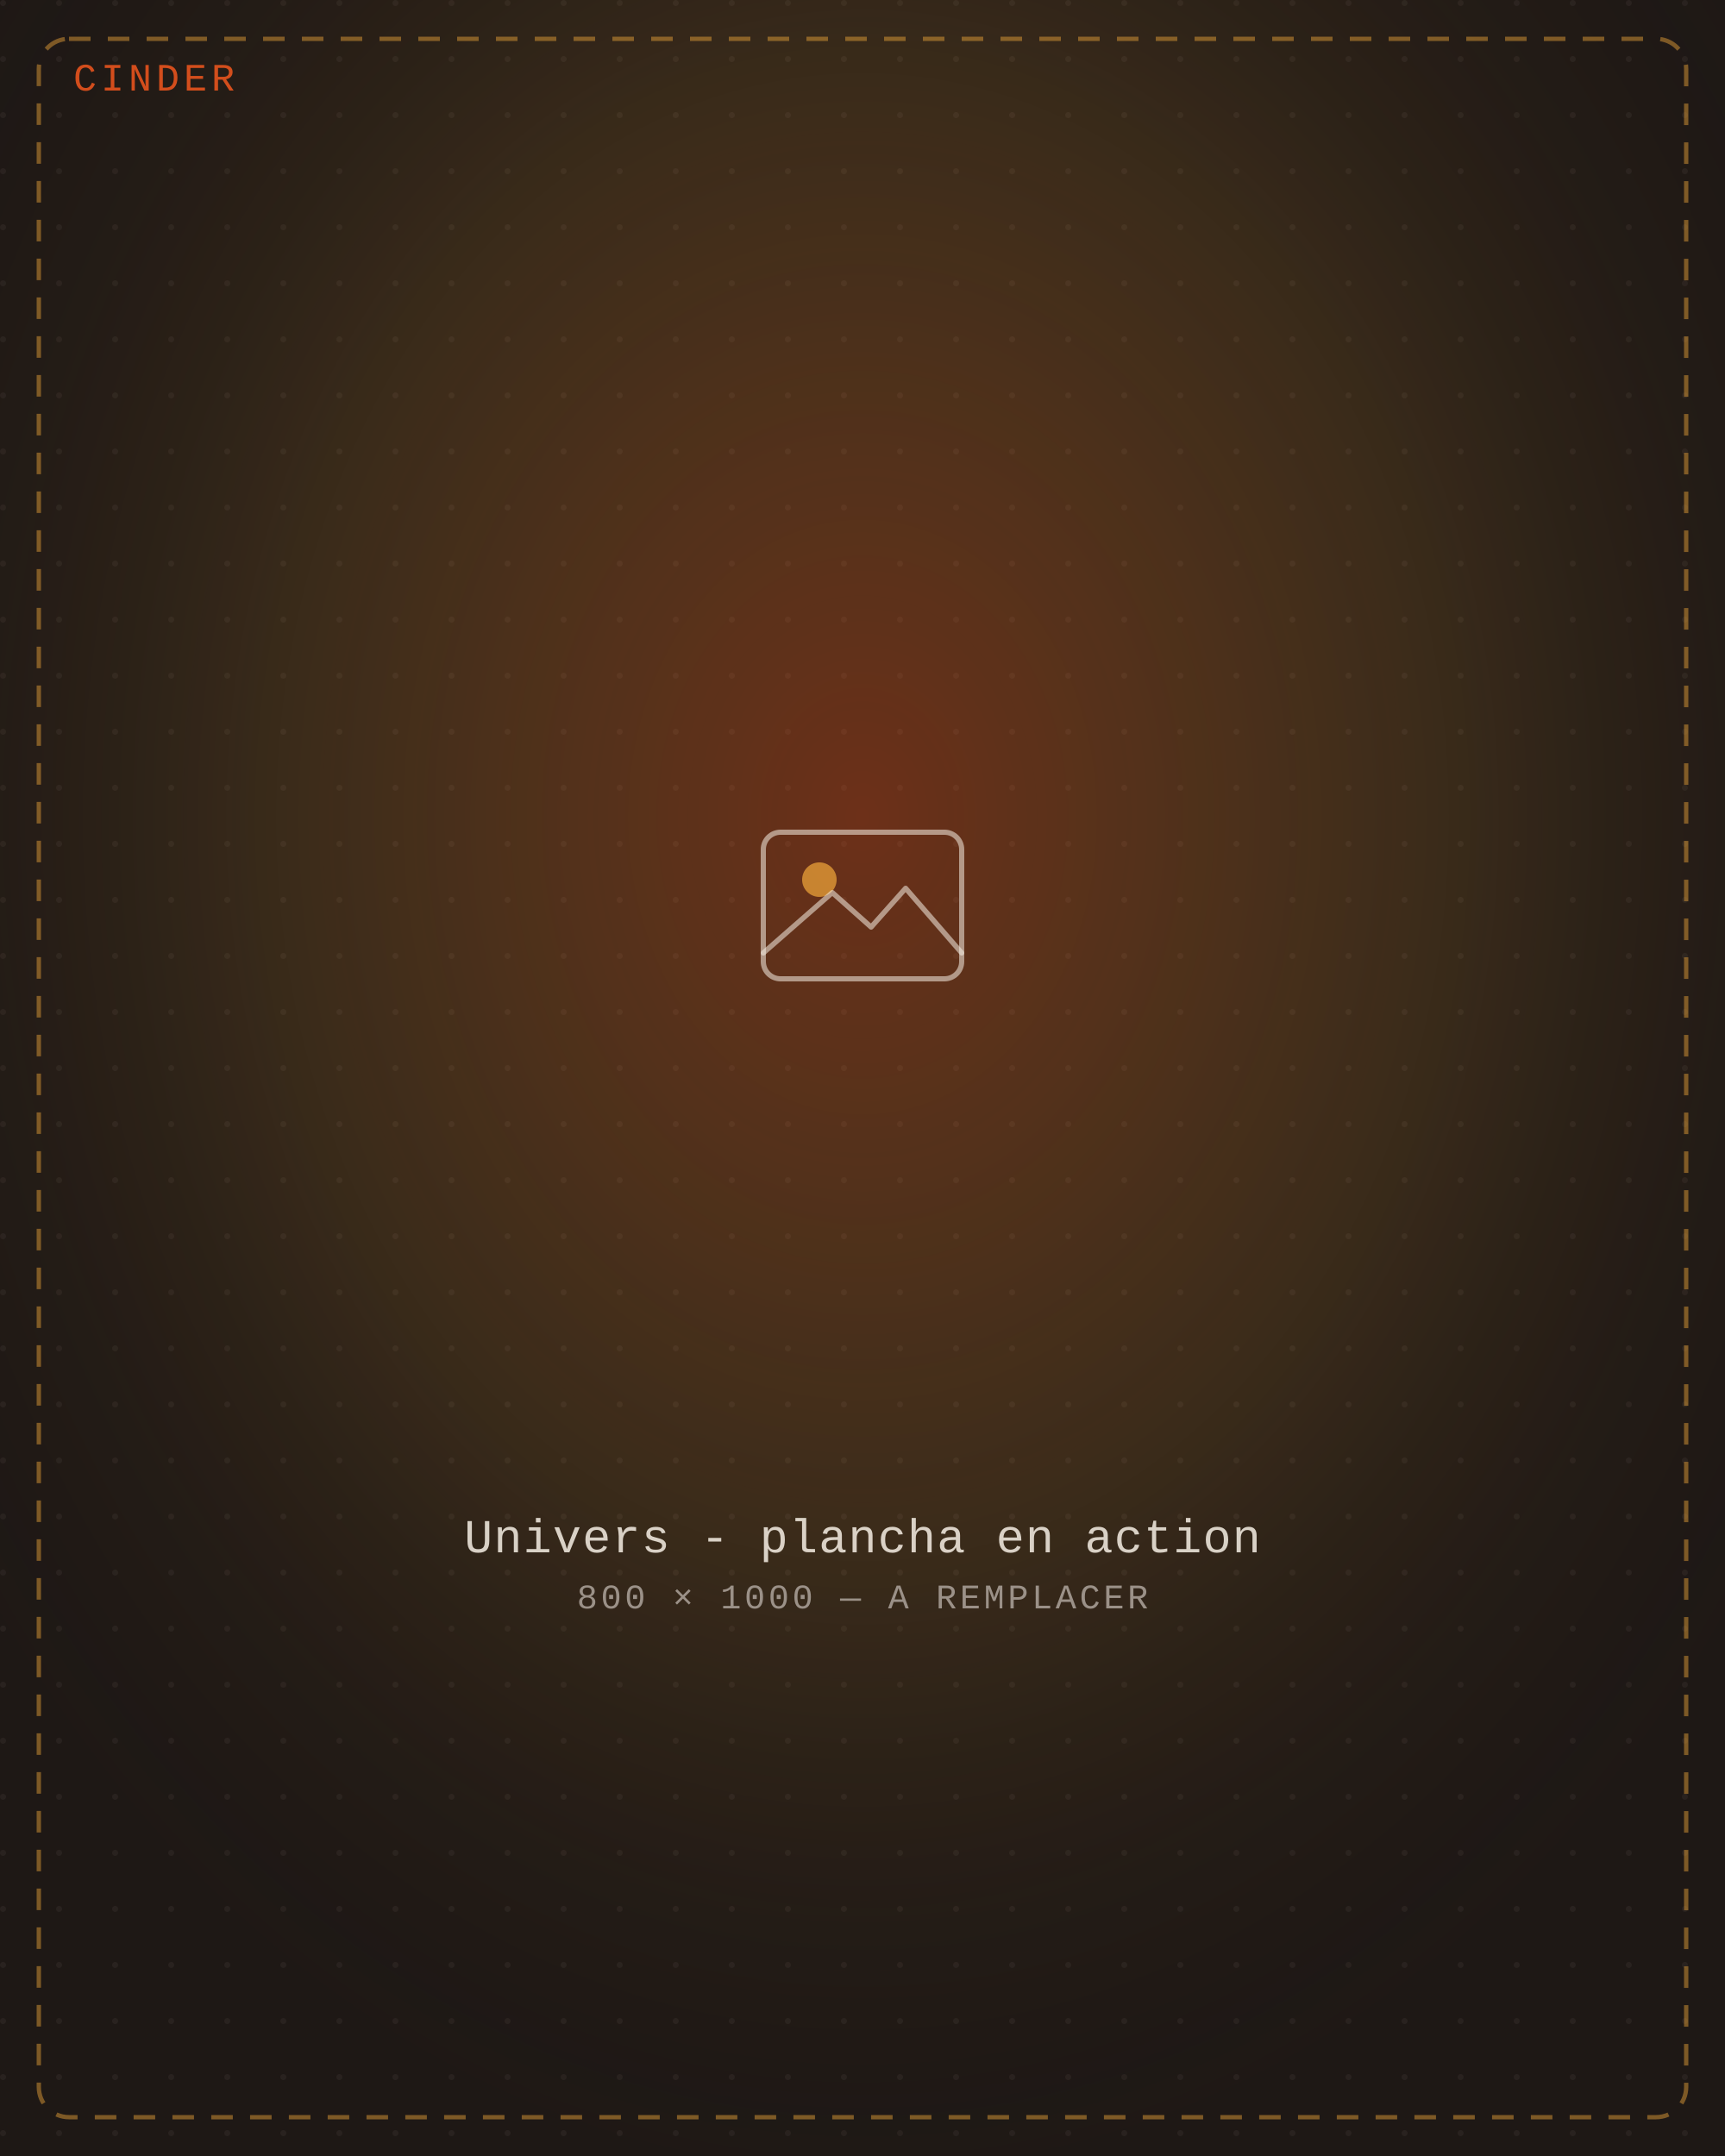
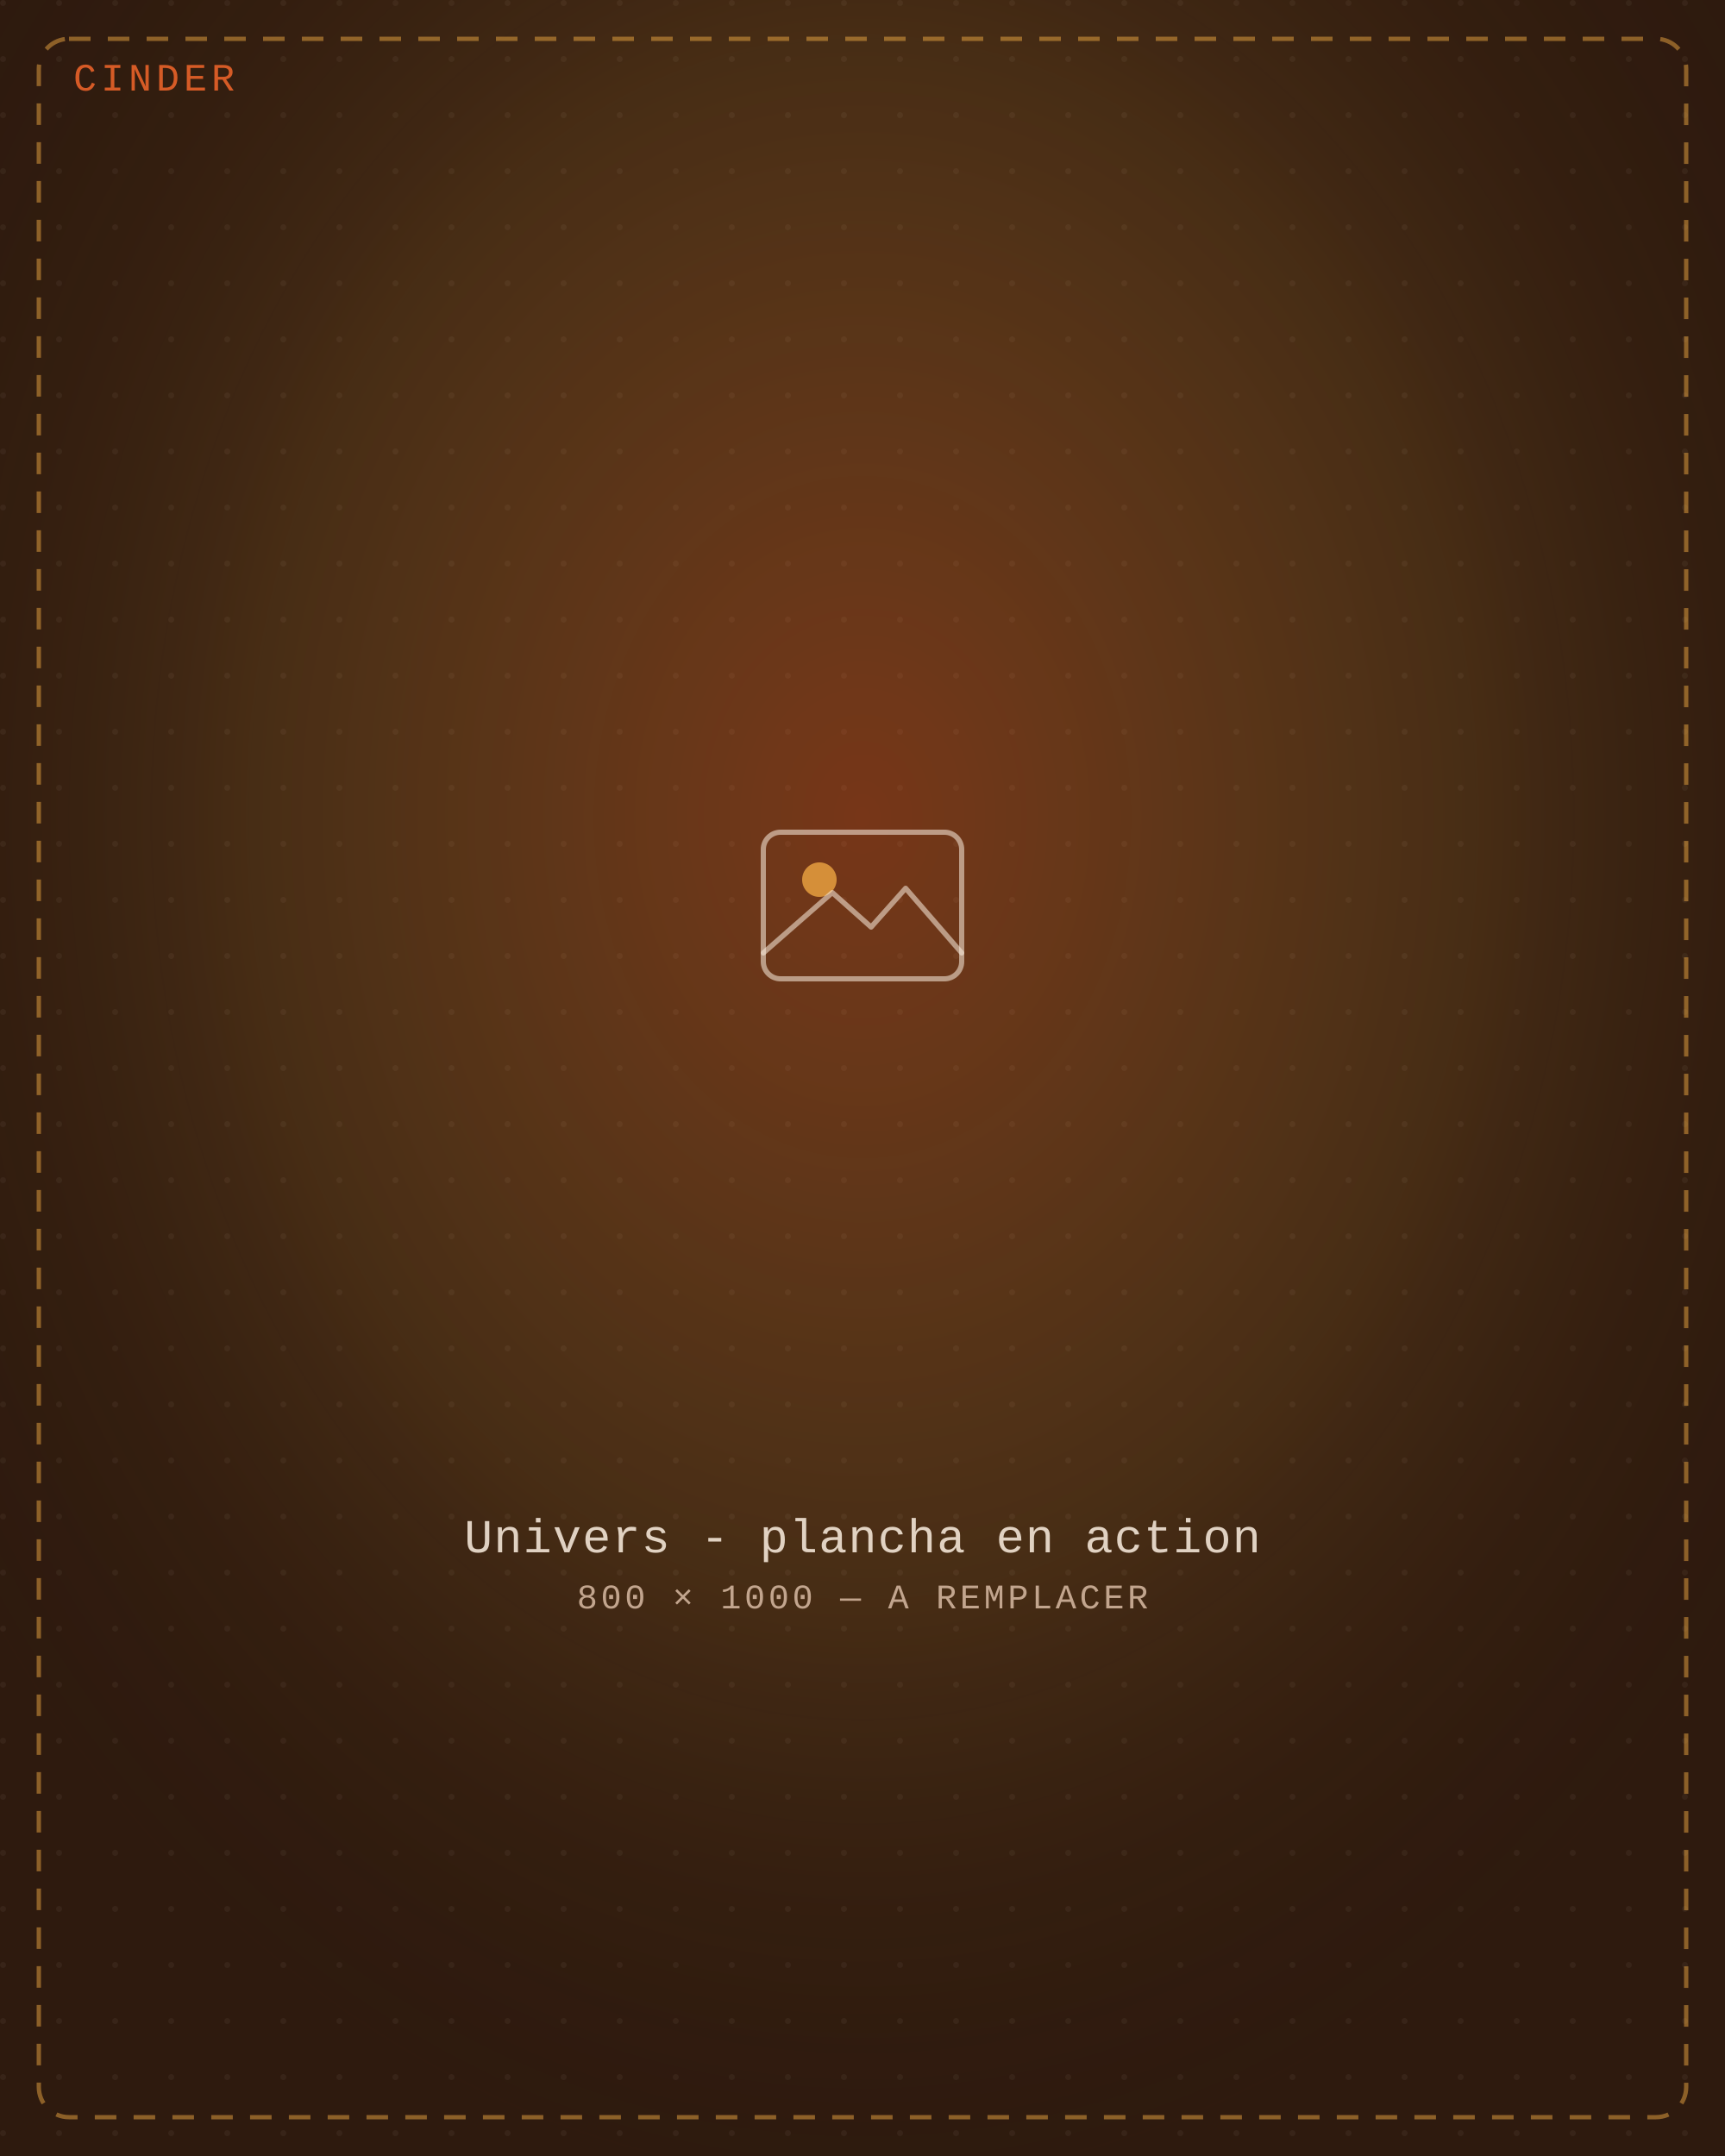
<svg xmlns="http://www.w3.org/2000/svg" width="800" height="1000" viewBox="0 0 800 1000" role="img" aria-label="Placeholder : Univers - plancha en action">
  <defs>
    <radialGradient id="glow-storyplancha" cx="50%" cy="38%" r="65%">
-       <stop offset="0%" stop-color="#ff5a1f" stop-opacity="0.35" />
-       <stop offset="55%" stop-color="#f2a93b" stop-opacity="0.12" />
-       <stop offset="100%" stop-color="#171310" stop-opacity="0" />
+       <stop offset="0%" stop-color="#ff6a2c" stop-opacity="0.35" />
+       <stop offset="55%" stop-color="#ffb648" stop-opacity="0.12" />
+       <stop offset="100%" stop-color="#241408" stop-opacity="0" />
    </radialGradient>
    <pattern id="dots-storyplancha" width="26" height="26" patternUnits="userSpaceOnUse">
-       <circle cx="1.4" cy="1.4" r="1.4" fill="#f6efe4" fill-opacity="0.05" />
+       <circle cx="1.4" cy="1.4" r="1.4" fill="#fbeee0" fill-opacity="0.05" />
    </pattern>
  </defs>
-   <rect width="800" height="1000" fill="#1e1815" />
+   <rect width="800" height="1000" fill="#2e1a0e" />
  <rect width="800" height="1000" fill="url(#dots-storyplancha)" />
  <rect width="800" height="1000" fill="url(#glow-storyplancha)" />
-   <rect x="18" y="18" width="764" height="964" fill="none" stroke="#f2a93b" stroke-opacity="0.45" stroke-width="2" stroke-dasharray="10 8" rx="14" />
-   <g transform="translate(400, 420)" stroke="#f6efe4" stroke-opacity="0.55" stroke-width="2.4" fill="none" stroke-linecap="round" stroke-linejoin="round">
+   <rect x="18" y="18" width="764" height="964" fill="none" stroke="#ffb648" stroke-opacity="0.45" stroke-width="2" stroke-dasharray="10 8" rx="14" />
+   <g transform="translate(400, 420)" stroke="#fbeee0" stroke-opacity="0.55" stroke-width="2.4" fill="none" stroke-linecap="round" stroke-linejoin="round">
    <rect x="-46" y="-34" width="92" height="68" rx="8" />
-     <circle cx="-20" cy="-12" r="8" fill="#f2a93b" fill-opacity="0.7" stroke="none" />
+     <circle cx="-20" cy="-12" r="8" fill="#ffb648" fill-opacity="0.7" stroke="none" />
    <path d="M -46 22 L -14 -6 L 4 10 L 20 -8 L 46 22" />
  </g>
-   <text x="50%" y="720" text-anchor="middle" font-family="'JetBrains Mono', 'Courier New', monospace" font-size="22" fill="#f6efe4" fill-opacity="0.85" letter-spacing="0.5">Univers - plancha en action</text>
-   <text x="50%" y="746" text-anchor="middle" font-family="'JetBrains Mono', 'Courier New', monospace" font-size="16" fill="#9b9188" letter-spacing="1.5">800 × 1000 — A REMPLACER</text>
-   <text x="34" y="42" font-family="'JetBrains Mono', 'Courier New', monospace" font-size="18" fill="#ff5a1f" fill-opacity="0.8" letter-spacing="2">CINDER</text>
+   <text x="50%" y="720" text-anchor="middle" font-family="'JetBrains Mono', 'Courier New', monospace" font-size="22" fill="#fbeee0" fill-opacity="0.85" letter-spacing="0.5">Univers - plancha en action</text>
+   <text x="50%" y="746" text-anchor="middle" font-family="'JetBrains Mono', 'Courier New', monospace" font-size="16" fill="#c2a58e" letter-spacing="1.5">800 × 1000 — A REMPLACER</text>
+   <text x="34" y="42" font-family="'JetBrains Mono', 'Courier New', monospace" font-size="18" fill="#ff6a2c" fill-opacity="0.8" letter-spacing="2">CINDER</text>
</svg>
